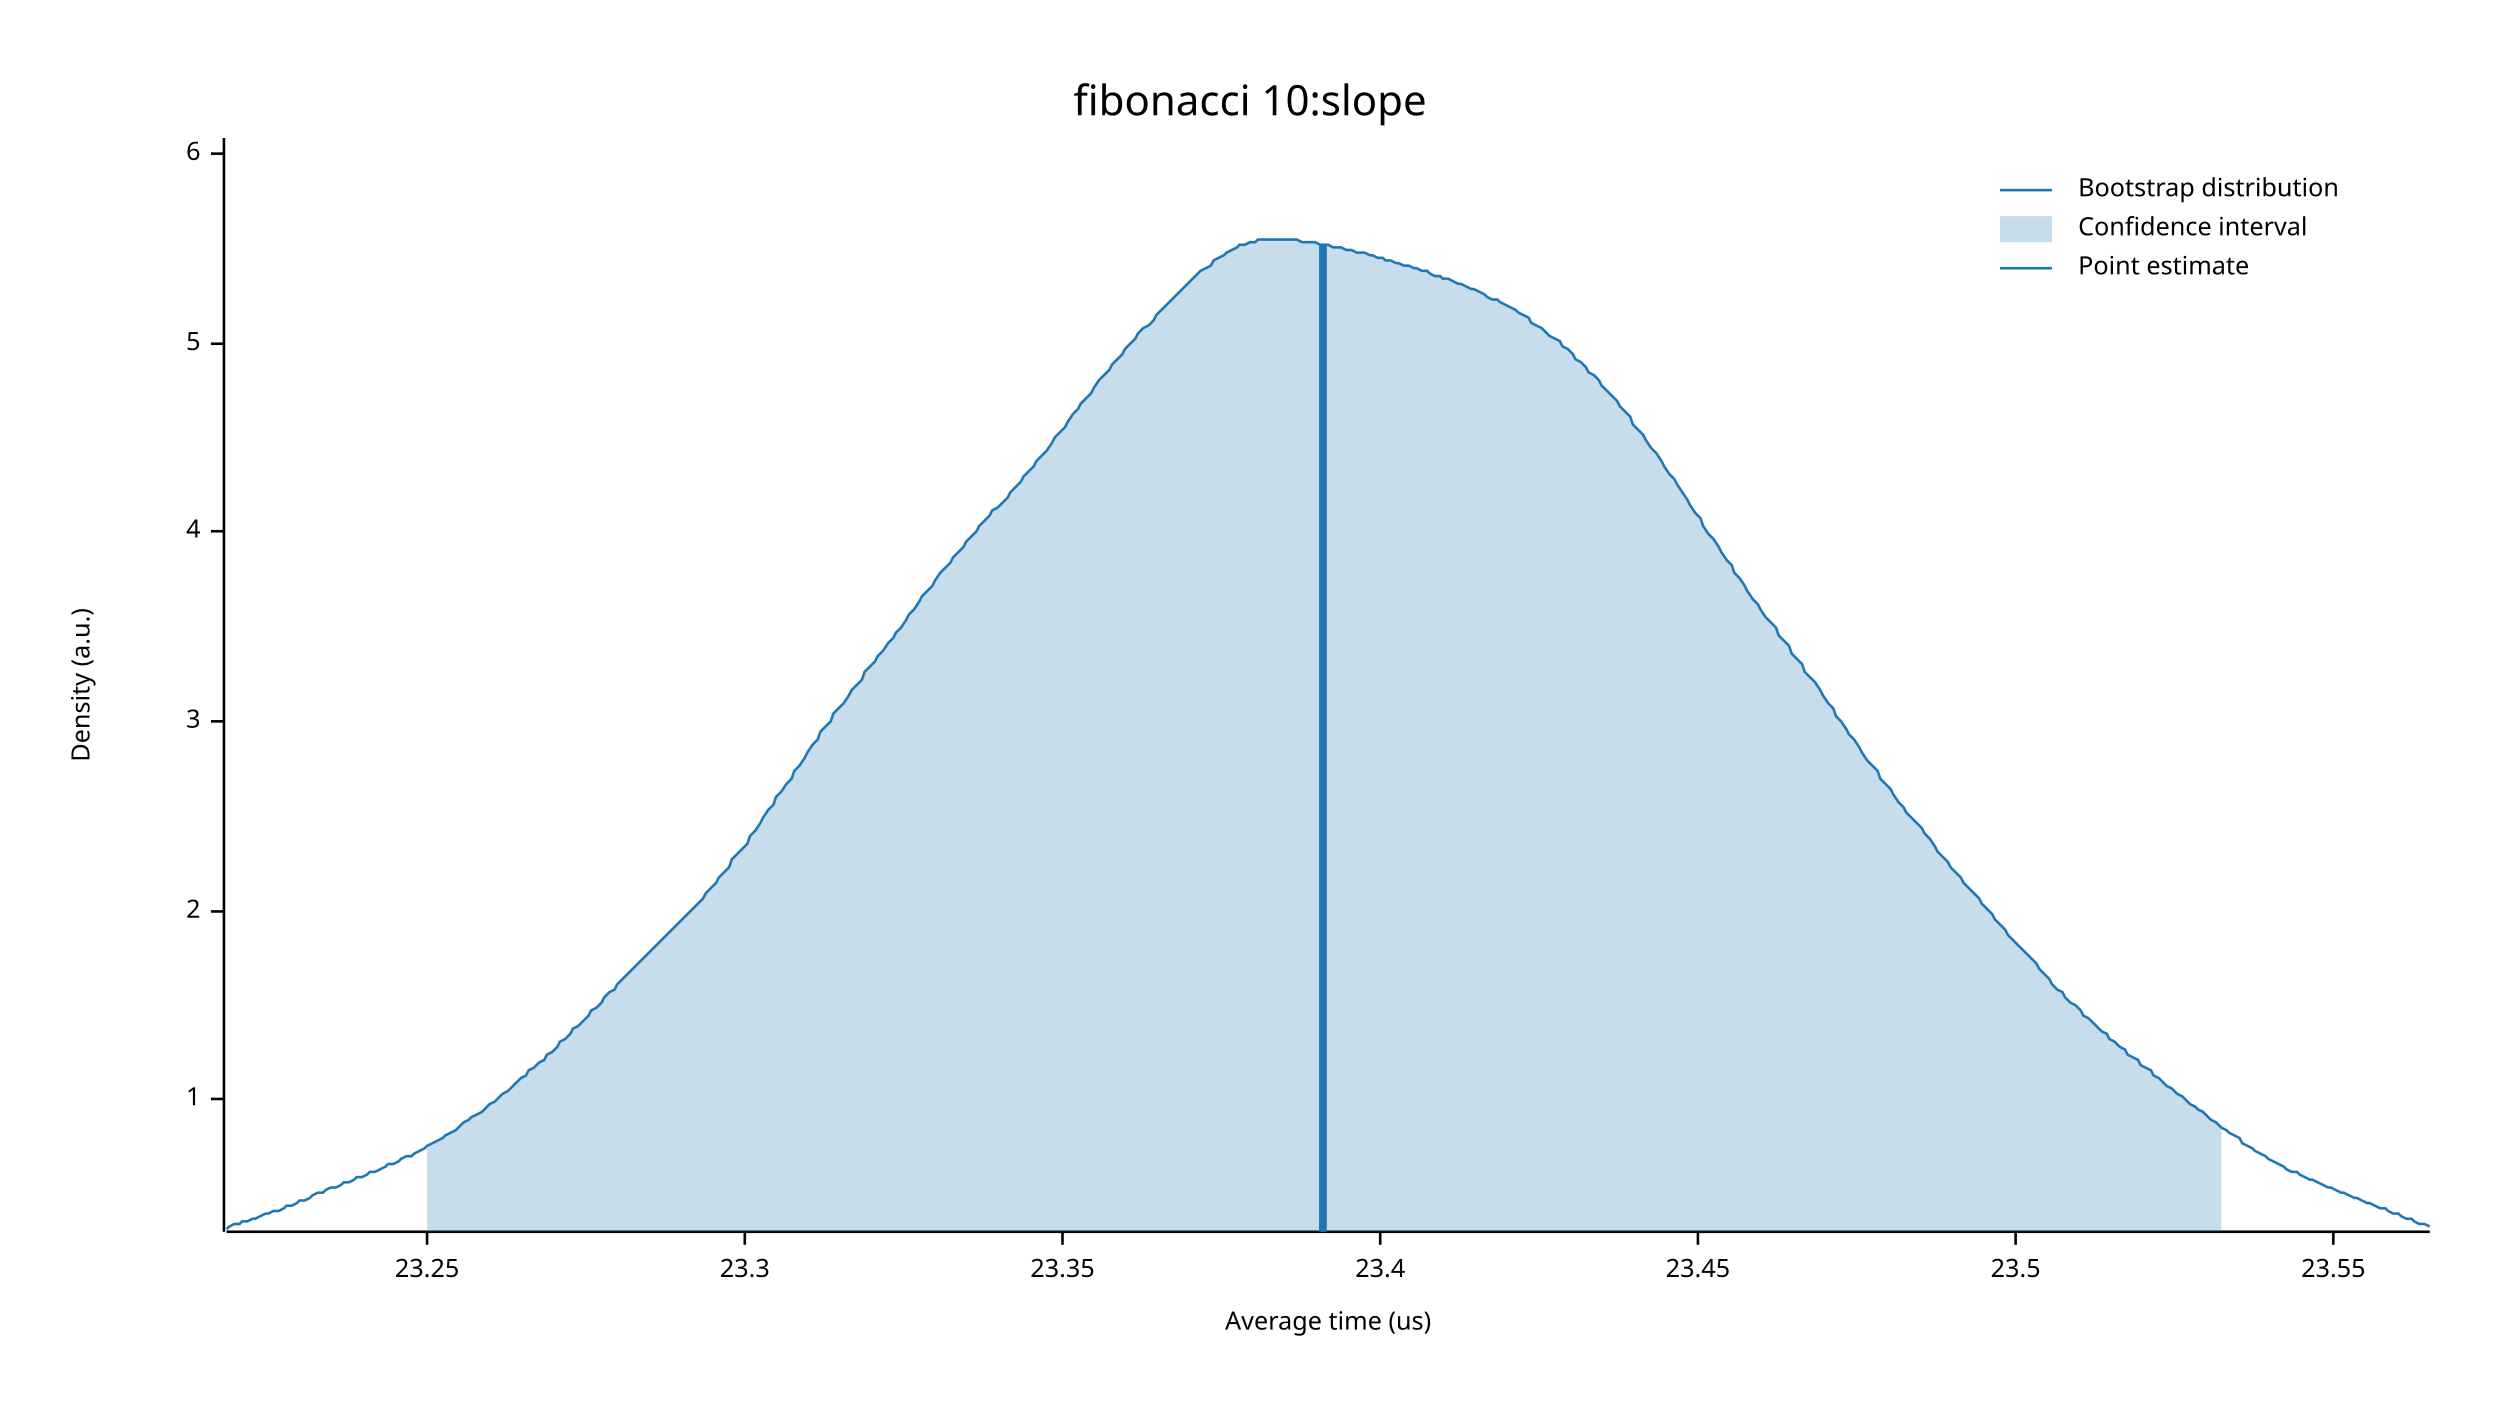
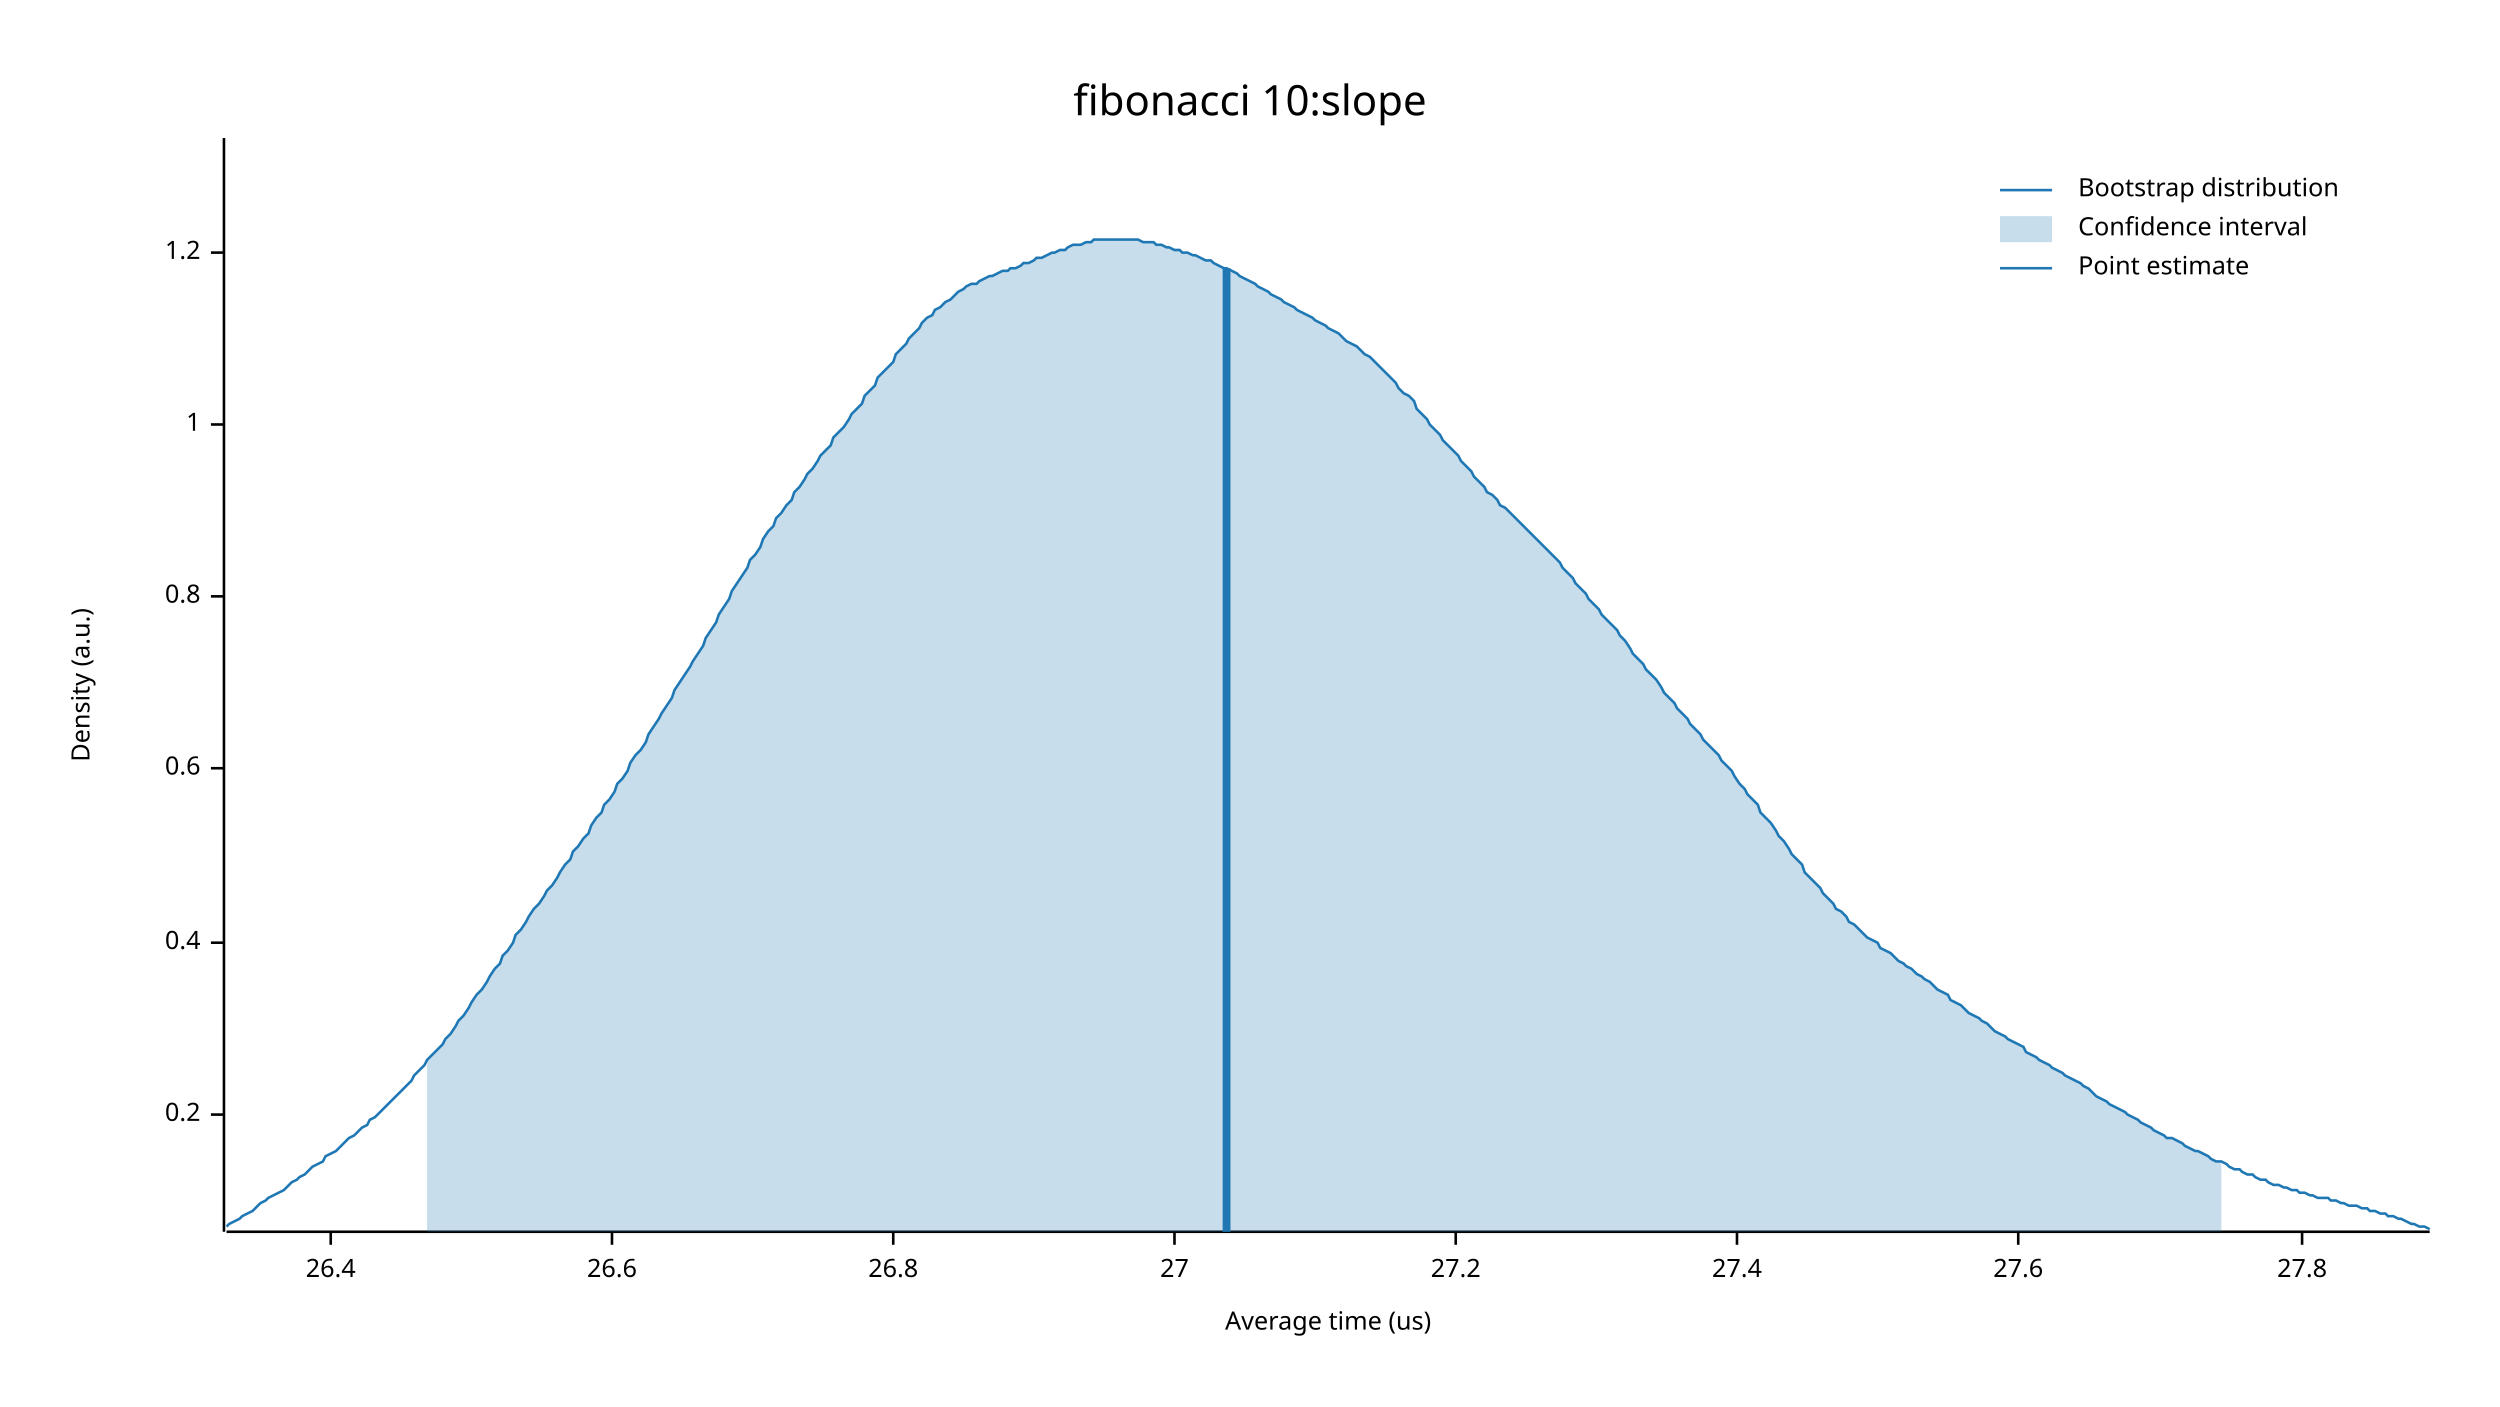
<svg xmlns="http://www.w3.org/2000/svg" width="960" height="540">
  <text x="480" y="32" dy="0.76em" text-anchor="middle" font-family="sans-serif" font-size="16.129" opacity="1" fill="#000000">
fibonacci 10:slope
</text>
  <text x="27" y="263" dy="0.76em" text-anchor="middle" font-family="sans-serif" font-size="9.677" opacity="1" fill="#000000" transform="rotate(270, 27, 263)">
Density (a.u.)
</text>
  <text x="510" y="513" dy="-0.5ex" text-anchor="middle" font-family="sans-serif" font-size="9.677" opacity="1" fill="#000000">
Average time (us)
</text>
  <polyline fill="none" opacity="1" stroke="#000000" stroke-width="1" points="86,53 86,473 " />
-   <text x="77" y="422" dy="0.5ex" text-anchor="end" font-family="sans-serif" font-size="9.677" opacity="1" fill="#000000">
+   <text x="77" y="428" dy="0.5ex" text-anchor="end" font-family="sans-serif" font-size="9.677" opacity="1" fill="#000000">
+ 0.2
+ </text>
+   <polyline fill="none" opacity="1" stroke="#000000" stroke-width="1" points="81,428 86,428 " />
+   <text x="77" y="362" dy="0.5ex" text-anchor="end" font-family="sans-serif" font-size="9.677" opacity="1" fill="#000000">
+ 0.4
+ </text>
+   <polyline fill="none" opacity="1" stroke="#000000" stroke-width="1" points="81,362 86,362 " />
+   <text x="77" y="295" dy="0.5ex" text-anchor="end" font-family="sans-serif" font-size="9.677" opacity="1" fill="#000000">
+ 0.6
+ </text>
+   <polyline fill="none" opacity="1" stroke="#000000" stroke-width="1" points="81,295 86,295 " />
+   <text x="77" y="229" dy="0.5ex" text-anchor="end" font-family="sans-serif" font-size="9.677" opacity="1" fill="#000000">
+ 0.8
+ </text>
+   <polyline fill="none" opacity="1" stroke="#000000" stroke-width="1" points="81,229 86,229 " />
+   <text x="77" y="163" dy="0.5ex" text-anchor="end" font-family="sans-serif" font-size="9.677" opacity="1" fill="#000000">
1
</text>
-   <polyline fill="none" opacity="1" stroke="#000000" stroke-width="1" points="81,422 86,422 " />
-   <text x="77" y="350" dy="0.5ex" text-anchor="end" font-family="sans-serif" font-size="9.677" opacity="1" fill="#000000">
- 2
+   <polyline fill="none" opacity="1" stroke="#000000" stroke-width="1" points="81,163 86,163 " />
+   <text x="77" y="97" dy="0.5ex" text-anchor="end" font-family="sans-serif" font-size="9.677" opacity="1" fill="#000000">
+ 1.2
</text>
-   <polyline fill="none" opacity="1" stroke="#000000" stroke-width="1" points="81,350 86,350 " />
-   <text x="77" y="277" dy="0.5ex" text-anchor="end" font-family="sans-serif" font-size="9.677" opacity="1" fill="#000000">
- 3
+   <polyline fill="none" opacity="1" stroke="#000000" stroke-width="1" points="81,97 86,97 " />
+   <polyline fill="none" opacity="1" stroke="#000000" stroke-width="1" points="87,473 933,473 " />
+   <text x="127" y="483" dy="0.76em" text-anchor="middle" font-family="sans-serif" font-size="9.677" opacity="1" fill="#000000">
+ 26.4
</text>
-   <polyline fill="none" opacity="1" stroke="#000000" stroke-width="1" points="81,277 86,277 " />
-   <text x="77" y="204" dy="0.5ex" text-anchor="end" font-family="sans-serif" font-size="9.677" opacity="1" fill="#000000">
- 4
+   <polyline fill="none" opacity="1" stroke="#000000" stroke-width="1" points="127,473 127,478 " />
+   <text x="235" y="483" dy="0.76em" text-anchor="middle" font-family="sans-serif" font-size="9.677" opacity="1" fill="#000000">
+ 26.6
</text>
-   <polyline fill="none" opacity="1" stroke="#000000" stroke-width="1" points="81,204 86,204 " />
-   <text x="77" y="132" dy="0.5ex" text-anchor="end" font-family="sans-serif" font-size="9.677" opacity="1" fill="#000000">
- 5
+   <polyline fill="none" opacity="1" stroke="#000000" stroke-width="1" points="235,473 235,478 " />
+   <text x="343" y="483" dy="0.76em" text-anchor="middle" font-family="sans-serif" font-size="9.677" opacity="1" fill="#000000">
+ 26.8
</text>
-   <polyline fill="none" opacity="1" stroke="#000000" stroke-width="1" points="81,132 86,132 " />
-   <text x="77" y="59" dy="0.5ex" text-anchor="end" font-family="sans-serif" font-size="9.677" opacity="1" fill="#000000">
- 6
+   <polyline fill="none" opacity="1" stroke="#000000" stroke-width="1" points="343,473 343,478 " />
+   <text x="451" y="483" dy="0.76em" text-anchor="middle" font-family="sans-serif" font-size="9.677" opacity="1" fill="#000000">
+ 27
</text>
-   <polyline fill="none" opacity="1" stroke="#000000" stroke-width="1" points="81,59 86,59 " />
-   <polyline fill="none" opacity="1" stroke="#000000" stroke-width="1" points="87,473 933,473 " />
-   <text x="164" y="483" dy="0.76em" text-anchor="middle" font-family="sans-serif" font-size="9.677" opacity="1" fill="#000000">
- 23.25
+   <polyline fill="none" opacity="1" stroke="#000000" stroke-width="1" points="451,473 451,478 " />
+   <text x="559" y="483" dy="0.76em" text-anchor="middle" font-family="sans-serif" font-size="9.677" opacity="1" fill="#000000">
+ 27.2
</text>
-   <polyline fill="none" opacity="1" stroke="#000000" stroke-width="1" points="164,473 164,478 " />
-   <text x="286" y="483" dy="0.76em" text-anchor="middle" font-family="sans-serif" font-size="9.677" opacity="1" fill="#000000">
- 23.3
+   <polyline fill="none" opacity="1" stroke="#000000" stroke-width="1" points="559,473 559,478 " />
+   <text x="667" y="483" dy="0.76em" text-anchor="middle" font-family="sans-serif" font-size="9.677" opacity="1" fill="#000000">
+ 27.4
</text>
-   <polyline fill="none" opacity="1" stroke="#000000" stroke-width="1" points="286,473 286,478 " />
-   <text x="408" y="483" dy="0.76em" text-anchor="middle" font-family="sans-serif" font-size="9.677" opacity="1" fill="#000000">
- 23.35
+   <polyline fill="none" opacity="1" stroke="#000000" stroke-width="1" points="667,473 667,478 " />
+   <text x="775" y="483" dy="0.76em" text-anchor="middle" font-family="sans-serif" font-size="9.677" opacity="1" fill="#000000">
+ 27.6
</text>
-   <polyline fill="none" opacity="1" stroke="#000000" stroke-width="1" points="408,473 408,478 " />
-   <text x="530" y="483" dy="0.76em" text-anchor="middle" font-family="sans-serif" font-size="9.677" opacity="1" fill="#000000">
- 23.4
+   <polyline fill="none" opacity="1" stroke="#000000" stroke-width="1" points="775,473 775,478 " />
+   <text x="884" y="483" dy="0.76em" text-anchor="middle" font-family="sans-serif" font-size="9.677" opacity="1" fill="#000000">
+ 27.8
</text>
-   <polyline fill="none" opacity="1" stroke="#000000" stroke-width="1" points="530,473 530,478 " />
-   <text x="652" y="483" dy="0.76em" text-anchor="middle" font-family="sans-serif" font-size="9.677" opacity="1" fill="#000000">
- 23.45
- </text>
-   <polyline fill="none" opacity="1" stroke="#000000" stroke-width="1" points="652,473 652,478 " />
-   <text x="774" y="483" dy="0.76em" text-anchor="middle" font-family="sans-serif" font-size="9.677" opacity="1" fill="#000000">
- 23.5
- </text>
-   <polyline fill="none" opacity="1" stroke="#000000" stroke-width="1" points="774,473 774,478 " />
-   <text x="896" y="483" dy="0.76em" text-anchor="middle" font-family="sans-serif" font-size="9.677" opacity="1" fill="#000000">
- 23.55
- </text>
-   <polyline fill="none" opacity="1" stroke="#000000" stroke-width="1" points="896,473 896,478 " />
-   <polyline fill="none" opacity="1" stroke="#1F78B4" stroke-width="1" points="87,472 88,471 90,470 92,470 93,469 95,469 97,468 98,468 100,467 102,466 103,466 105,465 107,465 109,464 110,463 112,463 114,462 115,461 117,461 119,460 120,459 122,458 124,458 125,457 127,456 129,456 131,455 132,454 134,454 136,453 137,452 139,452 141,451 142,450 144,450 146,449 148,448 149,447 151,447 153,446 154,445 156,444 158,444 159,443 161,442 163,441 164,440 166,439 168,438 170,437 171,436 173,435 175,434 176,433 178,431 180,430 181,429 183,428 185,427 187,425 188,424 190,423 192,421 193,420 195,419 197,417 198,416 200,414 202,413 203,411 205,410 207,408 209,407 210,405 212,404 214,402 215,400 217,399 219,397 220,395 222,394 224,392 226,390 227,388 229,387 231,385 232,383 234,381 236,380 237,378 239,376 241,374 242,373 244,371 246,369 248,367 249,366 251,364 253,362 254,361 256,359 258,357 259,356 261,354 263,352 265,350 266,349 268,347 270,345 271,343 273,341 275,339 276,337 278,335 280,333 281,330 283,328 285,326 287,324 288,321 290,319 292,316 293,314 295,311 297,309 298,306 300,304 302,301 304,299 305,296 307,294 309,291 310,289 312,286 314,284 315,281 317,279 319,277 320,274 322,272 324,270 326,267 327,265 329,263 331,261 332,258 334,256 336,254 337,252 339,250 341,247 343,245 344,243 346,241 348,238 349,236 351,234 353,231 354,229 356,227 358,225 359,223 361,220 363,218 365,216 366,214 368,212 370,210 371,208 373,206 375,204 376,202 378,200 380,198 381,196 383,195 385,193 387,191 388,189 390,187 392,185 393,183 395,181 397,179 398,177 400,175 402,173 404,170 405,168 407,166 409,164 410,162 412,159 414,157 415,155 417,153 419,151 420,149 422,146 424,144 426,142 427,140 429,138 431,136 432,134 434,132 436,130 437,128 439,126 441,125 443,123 444,121 446,119 448,117 449,116 451,114 453,112 454,111 456,109 458,107 459,106 461,104 463,103 465,102 466,100 468,99 470,98 471,97 473,96 475,95 476,94 478,94 480,93 482,93 483,92 485,92 487,92 488,92 490,92 492,92 493,92 495,92 497,92 498,92 500,93 502,93 504,93 505,93 507,94 509,94 510,94 512,95 514,95 515,95 517,96 519,96 521,97 522,97 524,97 526,98 527,98 529,99 531,99 532,100 534,100 536,101 537,101 539,102 541,102 543,103 544,103 546,104 548,104 549,105 551,106 553,106 554,107 556,107 558,108 560,109 561,109 563,110 565,111 566,111 568,112 570,113 571,114 573,115 575,115 576,116 578,117 580,118 582,119 583,120 585,121 587,122 588,124 590,125 592,126 593,127 595,129 597,130 599,131 600,133 602,134 604,136 605,138 607,139 609,141 610,143 612,144 614,146 615,148 617,150 619,152 621,154 622,156 624,158 626,160 627,163 629,165 631,167 632,169 634,172 636,174 638,177 639,179 641,182 643,184 644,186 646,189 648,192 649,194 651,197 653,199 654,202 656,205 658,207 660,210 661,212 663,215 665,217 666,220 668,222 670,225 671,227 673,230 675,232 676,234 678,237 680,239 682,241 683,244 685,246 687,248 688,251 690,253 692,255 693,258 695,260 697,262 699,265 700,267 702,270 704,272 705,275 707,277 709,280 710,282 712,284 714,287 715,289 717,292 719,294 721,296 722,299 724,301 726,303 727,305 729,308 731,310 732,312 734,314 736,316 738,318 739,320 741,322 743,325 744,327 746,329 748,331 749,333 751,335 753,337 754,339 756,341 758,343 760,345 761,347 763,349 765,351 766,353 768,355 770,357 771,359 773,361 775,363 777,365 778,366 780,368 782,370 783,372 785,374 787,376 788,378 790,380 792,381 793,383 795,385 797,386 799,388 800,390 802,391 804,393 805,394 807,396 809,397 810,399 812,400 814,402 816,403 817,405 819,406 821,407 822,409 824,410 826,411 827,413 829,414 831,416 832,417 834,418 836,420 838,421 839,422 841,424 843,425 844,426 846,427 848,429 849,430 851,431 853,433 855,434 856,435 858,436 860,437 861,439 863,440 865,441 866,442 868,443 870,444 871,445 873,446 875,447 877,448 878,449 880,450 882,450 883,451 885,452 887,453 888,453 890,454 892,455 894,456 895,456 897,457 899,458 900,458 902,459 904,460 905,460 907,461 909,462 910,462 912,463 914,464 916,464 917,465 919,466 921,466 922,467 924,468 926,468 927,469 929,470 931,470 933,471 " />
-   <polygon opacity="0.25" fill="#1F78B4" points="164,440 166,439 168,438 170,437 171,436 173,435 175,434 176,433 178,431 180,430 181,429 183,428 185,427 187,425 188,424 190,423 192,421 193,420 195,419 197,417 198,416 200,414 202,413 203,411 205,410 207,408 209,407 210,405 212,404 214,402 215,400 217,399 219,397 220,395 222,394 224,392 226,390 227,388 229,387 231,385 232,383 234,381 236,380 237,378 239,376 241,374 242,373 244,371 246,369 248,367 249,366 251,364 253,362 254,361 256,359 258,357 259,356 261,354 263,352 265,350 266,349 268,347 270,345 271,343 273,341 275,339 276,337 278,335 280,333 281,330 283,328 285,326 287,324 288,321 290,319 292,316 293,314 295,311 297,309 298,306 300,304 302,301 304,299 305,296 307,294 309,291 310,289 312,286 314,284 315,281 317,279 319,277 320,274 322,272 324,270 326,267 327,265 329,263 331,261 332,258 334,256 336,254 337,252 339,250 341,247 343,245 344,243 346,241 348,238 349,236 351,234 353,231 354,229 356,227 358,225 359,223 361,220 363,218 365,216 366,214 368,212 370,210 371,208 373,206 375,204 376,202 378,200 380,198 381,196 383,195 385,193 387,191 388,189 390,187 392,185 393,183 395,181 397,179 398,177 400,175 402,173 404,170 405,168 407,166 409,164 410,162 412,159 414,157 415,155 417,153 419,151 420,149 422,146 424,144 426,142 427,140 429,138 431,136 432,134 434,132 436,130 437,128 439,126 441,125 443,123 444,121 446,119 448,117 449,116 451,114 453,112 454,111 456,109 458,107 459,106 461,104 463,103 465,102 466,100 468,99 470,98 471,97 473,96 475,95 476,94 478,94 480,93 482,93 483,92 485,92 487,92 488,92 490,92 492,92 493,92 495,92 497,92 498,92 500,93 502,93 504,93 505,93 507,94 509,94 510,94 512,95 514,95 515,95 517,96 519,96 521,97 522,97 524,97 526,98 527,98 529,99 531,99 532,100 534,100 536,101 537,101 539,102 541,102 543,103 544,103 546,104 548,104 549,105 551,106 553,106 554,107 556,107 558,108 560,109 561,109 563,110 565,111 566,111 568,112 570,113 571,114 573,115 575,115 576,116 578,117 580,118 582,119 583,120 585,121 587,122 588,124 590,125 592,126 593,127 595,129 597,130 599,131 600,133 602,134 604,136 605,138 607,139 609,141 610,143 612,144 614,146 615,148 617,150 619,152 621,154 622,156 624,158 626,160 627,163 629,165 631,167 632,169 634,172 636,174 638,177 639,179 641,182 643,184 644,186 646,189 648,192 649,194 651,197 653,199 654,202 656,205 658,207 660,210 661,212 663,215 665,217 666,220 668,222 670,225 671,227 673,230 675,232 676,234 678,237 680,239 682,241 683,244 685,246 687,248 688,251 690,253 692,255 693,258 695,260 697,262 699,265 700,267 702,270 704,272 705,275 707,277 709,280 710,282 712,284 714,287 715,289 717,292 719,294 721,296 722,299 724,301 726,303 727,305 729,308 731,310 732,312 734,314 736,316 738,318 739,320 741,322 743,325 744,327 746,329 748,331 749,333 751,335 753,337 754,339 756,341 758,343 760,345 761,347 763,349 765,351 766,353 768,355 770,357 771,359 773,361 775,363 777,365 778,366 780,368 782,370 783,372 785,374 787,376 788,378 790,380 792,381 793,383 795,385 797,386 799,388 800,390 802,391 804,393 805,394 807,396 809,397 810,399 812,400 814,402 816,403 817,405 819,406 821,407 822,409 824,410 826,411 827,413 829,414 831,416 832,417 834,418 836,420 838,421 839,422 841,424 843,425 844,426 846,427 848,429 849,430 851,431 853,433 853,473 164,473 " />
-   <polyline fill="none" opacity="1" stroke="#1F78B4" stroke-width="3" points="508,473 508,94 " />
+   <polyline fill="none" opacity="1" stroke="#000000" stroke-width="1" points="884,473 884,478 " />
+   <polyline fill="none" opacity="1" stroke="#1F78B4" stroke-width="1" points="87,471 88,470 90,469 92,468 93,467 95,466 97,465 98,464 100,462 102,461 103,460 105,459 107,458 109,457 110,456 112,454 114,453 115,452 117,451 119,449 120,448 122,447 124,446 125,444 127,443 129,442 131,440 132,439 134,437 136,436 137,435 139,433 141,432 142,430 144,429 146,427 148,425 149,424 151,422 153,420 154,419 156,417 158,415 159,413 161,411 163,409 164,407 166,405 168,403 170,401 171,399 173,397 175,394 176,392 178,390 180,387 181,385 183,382 185,380 187,377 188,375 190,372 192,370 193,367 195,365 197,362 198,359 200,357 202,354 203,352 205,349 207,347 209,344 210,342 212,340 214,337 215,335 217,332 219,330 220,327 222,325 224,322 226,320 227,317 229,314 231,312 232,309 234,307 236,304 237,301 239,299 241,296 242,293 244,290 246,288 248,285 249,282 251,279 253,276 254,274 256,271 258,268 259,265 261,262 263,259 265,256 266,254 268,251 270,248 271,245 273,242 275,239 276,236 278,233 280,230 281,227 283,224 285,221 287,218 288,215 290,213 292,210 293,207 295,204 297,202 298,199 300,197 302,194 304,192 305,189 307,187 309,184 310,182 312,180 314,177 315,175 317,173 319,171 320,168 322,166 324,164 326,161 327,159 329,157 331,155 332,152 334,150 336,148 337,145 339,143 341,141 343,139 344,136 346,134 348,132 349,130 351,128 353,126 354,124 356,122 358,121 359,119 361,118 363,116 365,115 366,114 368,112 370,111 371,110 373,109 375,109 376,108 378,107 380,106 381,106 383,105 385,104 387,104 388,103 390,103 392,102 393,101 395,101 397,100 398,99 400,99 402,98 404,97 405,97 407,96 409,96 410,95 412,94 414,94 415,94 417,93 419,93 420,92 422,92 424,92 426,92 427,92 429,92 431,92 432,92 434,92 436,92 437,92 439,93 441,93 443,93 444,94 446,94 448,95 449,95 451,96 453,96 454,97 456,97 458,98 459,98 461,99 463,100 465,100 466,101 468,102 470,103 471,103 473,104 475,105 476,106 478,107 480,108 482,109 483,110 485,111 487,112 488,113 490,114 492,115 493,116 495,117 497,118 498,119 500,120 502,121 504,122 505,123 507,124 509,125 510,126 512,127 514,128 515,129 517,131 519,132 521,133 522,134 524,136 526,137 527,138 529,140 531,142 532,143 534,145 536,147 537,149 539,151 541,152 543,154 544,157 546,159 548,161 549,163 551,165 553,167 554,169 556,171 558,173 560,175 561,177 563,179 565,181 566,183 568,185 570,187 571,189 573,190 575,192 576,194 578,195 580,197 582,199 583,200 585,202 587,204 588,205 590,207 592,209 593,210 595,212 597,214 599,216 600,218 602,220 604,222 605,224 607,226 609,228 610,230 612,232 614,234 615,236 617,238 619,240 621,242 622,244 624,246 626,249 627,251 629,253 631,255 632,257 634,259 636,261 638,264 639,266 641,268 643,270 644,272 646,274 648,276 649,278 651,280 653,282 654,284 656,286 658,288 660,290 661,292 663,294 665,296 666,298 668,301 670,303 671,305 673,307 675,309 676,312 678,314 680,316 682,319 683,321 685,323 687,326 688,328 690,330 692,332 693,335 695,337 697,339 699,341 700,343 702,345 704,347 705,349 707,350 709,352 710,354 712,355 714,357 715,358 717,360 719,361 721,362 722,364 724,365 726,366 727,367 729,369 731,370 732,371 734,372 736,374 738,375 739,376 741,377 743,379 744,380 746,381 748,382 749,384 751,385 753,386 754,387 756,389 758,390 760,391 761,392 763,393 765,395 766,396 768,397 770,398 771,399 773,400 775,401 777,402 778,404 780,405 782,406 783,407 785,408 787,409 788,410 790,411 792,412 793,413 795,414 797,415 799,416 800,417 802,418 804,420 805,421 807,422 809,423 810,424 812,425 814,426 816,427 817,428 819,429 821,430 822,431 824,432 826,433 827,434 829,435 831,436 832,437 834,437 836,438 838,439 839,440 841,441 843,442 844,442 846,443 848,444 849,445 851,446 853,446 855,447 856,448 858,449 860,449 861,450 863,451 865,451 866,452 868,453 870,453 871,454 873,455 875,455 877,456 878,456 880,457 882,457 883,458 885,458 887,459 888,459 890,460 892,460 894,460 895,461 897,461 899,462 900,462 902,463 904,463 905,463 907,464 909,464 910,465 912,465 914,466 916,466 917,467 919,467 921,468 922,468 924,469 926,470 927,470 929,471 931,471 933,472 " />
+   <polygon opacity="0.25" fill="#1F78B4" points="164,407 166,405 168,403 170,401 171,399 173,397 175,394 176,392 178,390 180,387 181,385 183,382 185,380 187,377 188,375 190,372 192,370 193,367 195,365 197,362 198,359 200,357 202,354 203,352 205,349 207,347 209,344 210,342 212,340 214,337 215,335 217,332 219,330 220,327 222,325 224,322 226,320 227,317 229,314 231,312 232,309 234,307 236,304 237,301 239,299 241,296 242,293 244,290 246,288 248,285 249,282 251,279 253,276 254,274 256,271 258,268 259,265 261,262 263,259 265,256 266,254 268,251 270,248 271,245 273,242 275,239 276,236 278,233 280,230 281,227 283,224 285,221 287,218 288,215 290,213 292,210 293,207 295,204 297,202 298,199 300,197 302,194 304,192 305,189 307,187 309,184 310,182 312,180 314,177 315,175 317,173 319,171 320,168 322,166 324,164 326,161 327,159 329,157 331,155 332,152 334,150 336,148 337,145 339,143 341,141 343,139 344,136 346,134 348,132 349,130 351,128 353,126 354,124 356,122 358,121 359,119 361,118 363,116 365,115 366,114 368,112 370,111 371,110 373,109 375,109 376,108 378,107 380,106 381,106 383,105 385,104 387,104 388,103 390,103 392,102 393,101 395,101 397,100 398,99 400,99 402,98 404,97 405,97 407,96 409,96 410,95 412,94 414,94 415,94 417,93 419,93 420,92 422,92 424,92 426,92 427,92 429,92 431,92 432,92 434,92 436,92 437,92 439,93 441,93 443,93 444,94 446,94 448,95 449,95 451,96 453,96 454,97 456,97 458,98 459,98 461,99 463,100 465,100 466,101 468,102 470,103 471,103 473,104 475,105 476,106 478,107 480,108 482,109 483,110 485,111 487,112 488,113 490,114 492,115 493,116 495,117 497,118 498,119 500,120 502,121 504,122 505,123 507,124 509,125 510,126 512,127 514,128 515,129 517,131 519,132 521,133 522,134 524,136 526,137 527,138 529,140 531,142 532,143 534,145 536,147 537,149 539,151 541,152 543,154 544,157 546,159 548,161 549,163 551,165 553,167 554,169 556,171 558,173 560,175 561,177 563,179 565,181 566,183 568,185 570,187 571,189 573,190 575,192 576,194 578,195 580,197 582,199 583,200 585,202 587,204 588,205 590,207 592,209 593,210 595,212 597,214 599,216 600,218 602,220 604,222 605,224 607,226 609,228 610,230 612,232 614,234 615,236 617,238 619,240 621,242 622,244 624,246 626,249 627,251 629,253 631,255 632,257 634,259 636,261 638,264 639,266 641,268 643,270 644,272 646,274 648,276 649,278 651,280 653,282 654,284 656,286 658,288 660,290 661,292 663,294 665,296 666,298 668,301 670,303 671,305 673,307 675,309 676,312 678,314 680,316 682,319 683,321 685,323 687,326 688,328 690,330 692,332 693,335 695,337 697,339 699,341 700,343 702,345 704,347 705,349 707,350 709,352 710,354 712,355 714,357 715,358 717,360 719,361 721,362 722,364 724,365 726,366 727,367 729,369 731,370 732,371 734,372 736,374 738,375 739,376 741,377 743,379 744,380 746,381 748,382 749,384 751,385 753,386 754,387 756,389 758,390 760,391 761,392 763,393 765,395 766,396 768,397 770,398 771,399 773,400 775,401 777,402 778,404 780,405 782,406 783,407 785,408 787,409 788,410 790,411 792,412 793,413 795,414 797,415 799,416 800,417 802,418 804,420 805,421 807,422 809,423 810,424 812,425 814,426 816,427 817,428 819,429 821,430 822,431 824,432 826,433 827,434 829,435 831,436 832,437 834,437 836,438 838,439 839,440 841,441 843,442 844,442 846,443 848,444 849,445 851,446 853,446 853,473 164,473 " />
+   <polyline fill="none" opacity="1" stroke="#1F78B4" stroke-width="3" points="471,473 471,103 " />
  <text x="798" y="68" dy="0.76em" text-anchor="start" font-family="sans-serif" font-size="9.677" opacity="1" fill="#000000">
Bootstrap distribution
</text>
  <text x="798" y="83" dy="0.76em" text-anchor="start" font-family="sans-serif" font-size="9.677" opacity="1" fill="#000000">
Confidence interval
</text>
  <text x="798" y="98" dy="0.76em" text-anchor="start" font-family="sans-serif" font-size="9.677" opacity="1" fill="#000000">
Point estimate
</text>
  <polyline fill="none" opacity="1" stroke="#1F78B4" stroke-width="1" points="768,73 788,73 " />
  <rect x="768" y="83" width="20" height="10" opacity="0.25" fill="#1F78B4" stroke="none" />
  <polyline fill="none" opacity="1" stroke="#1F78B4" stroke-width="1" points="768,103 788,103 " />
</svg>
